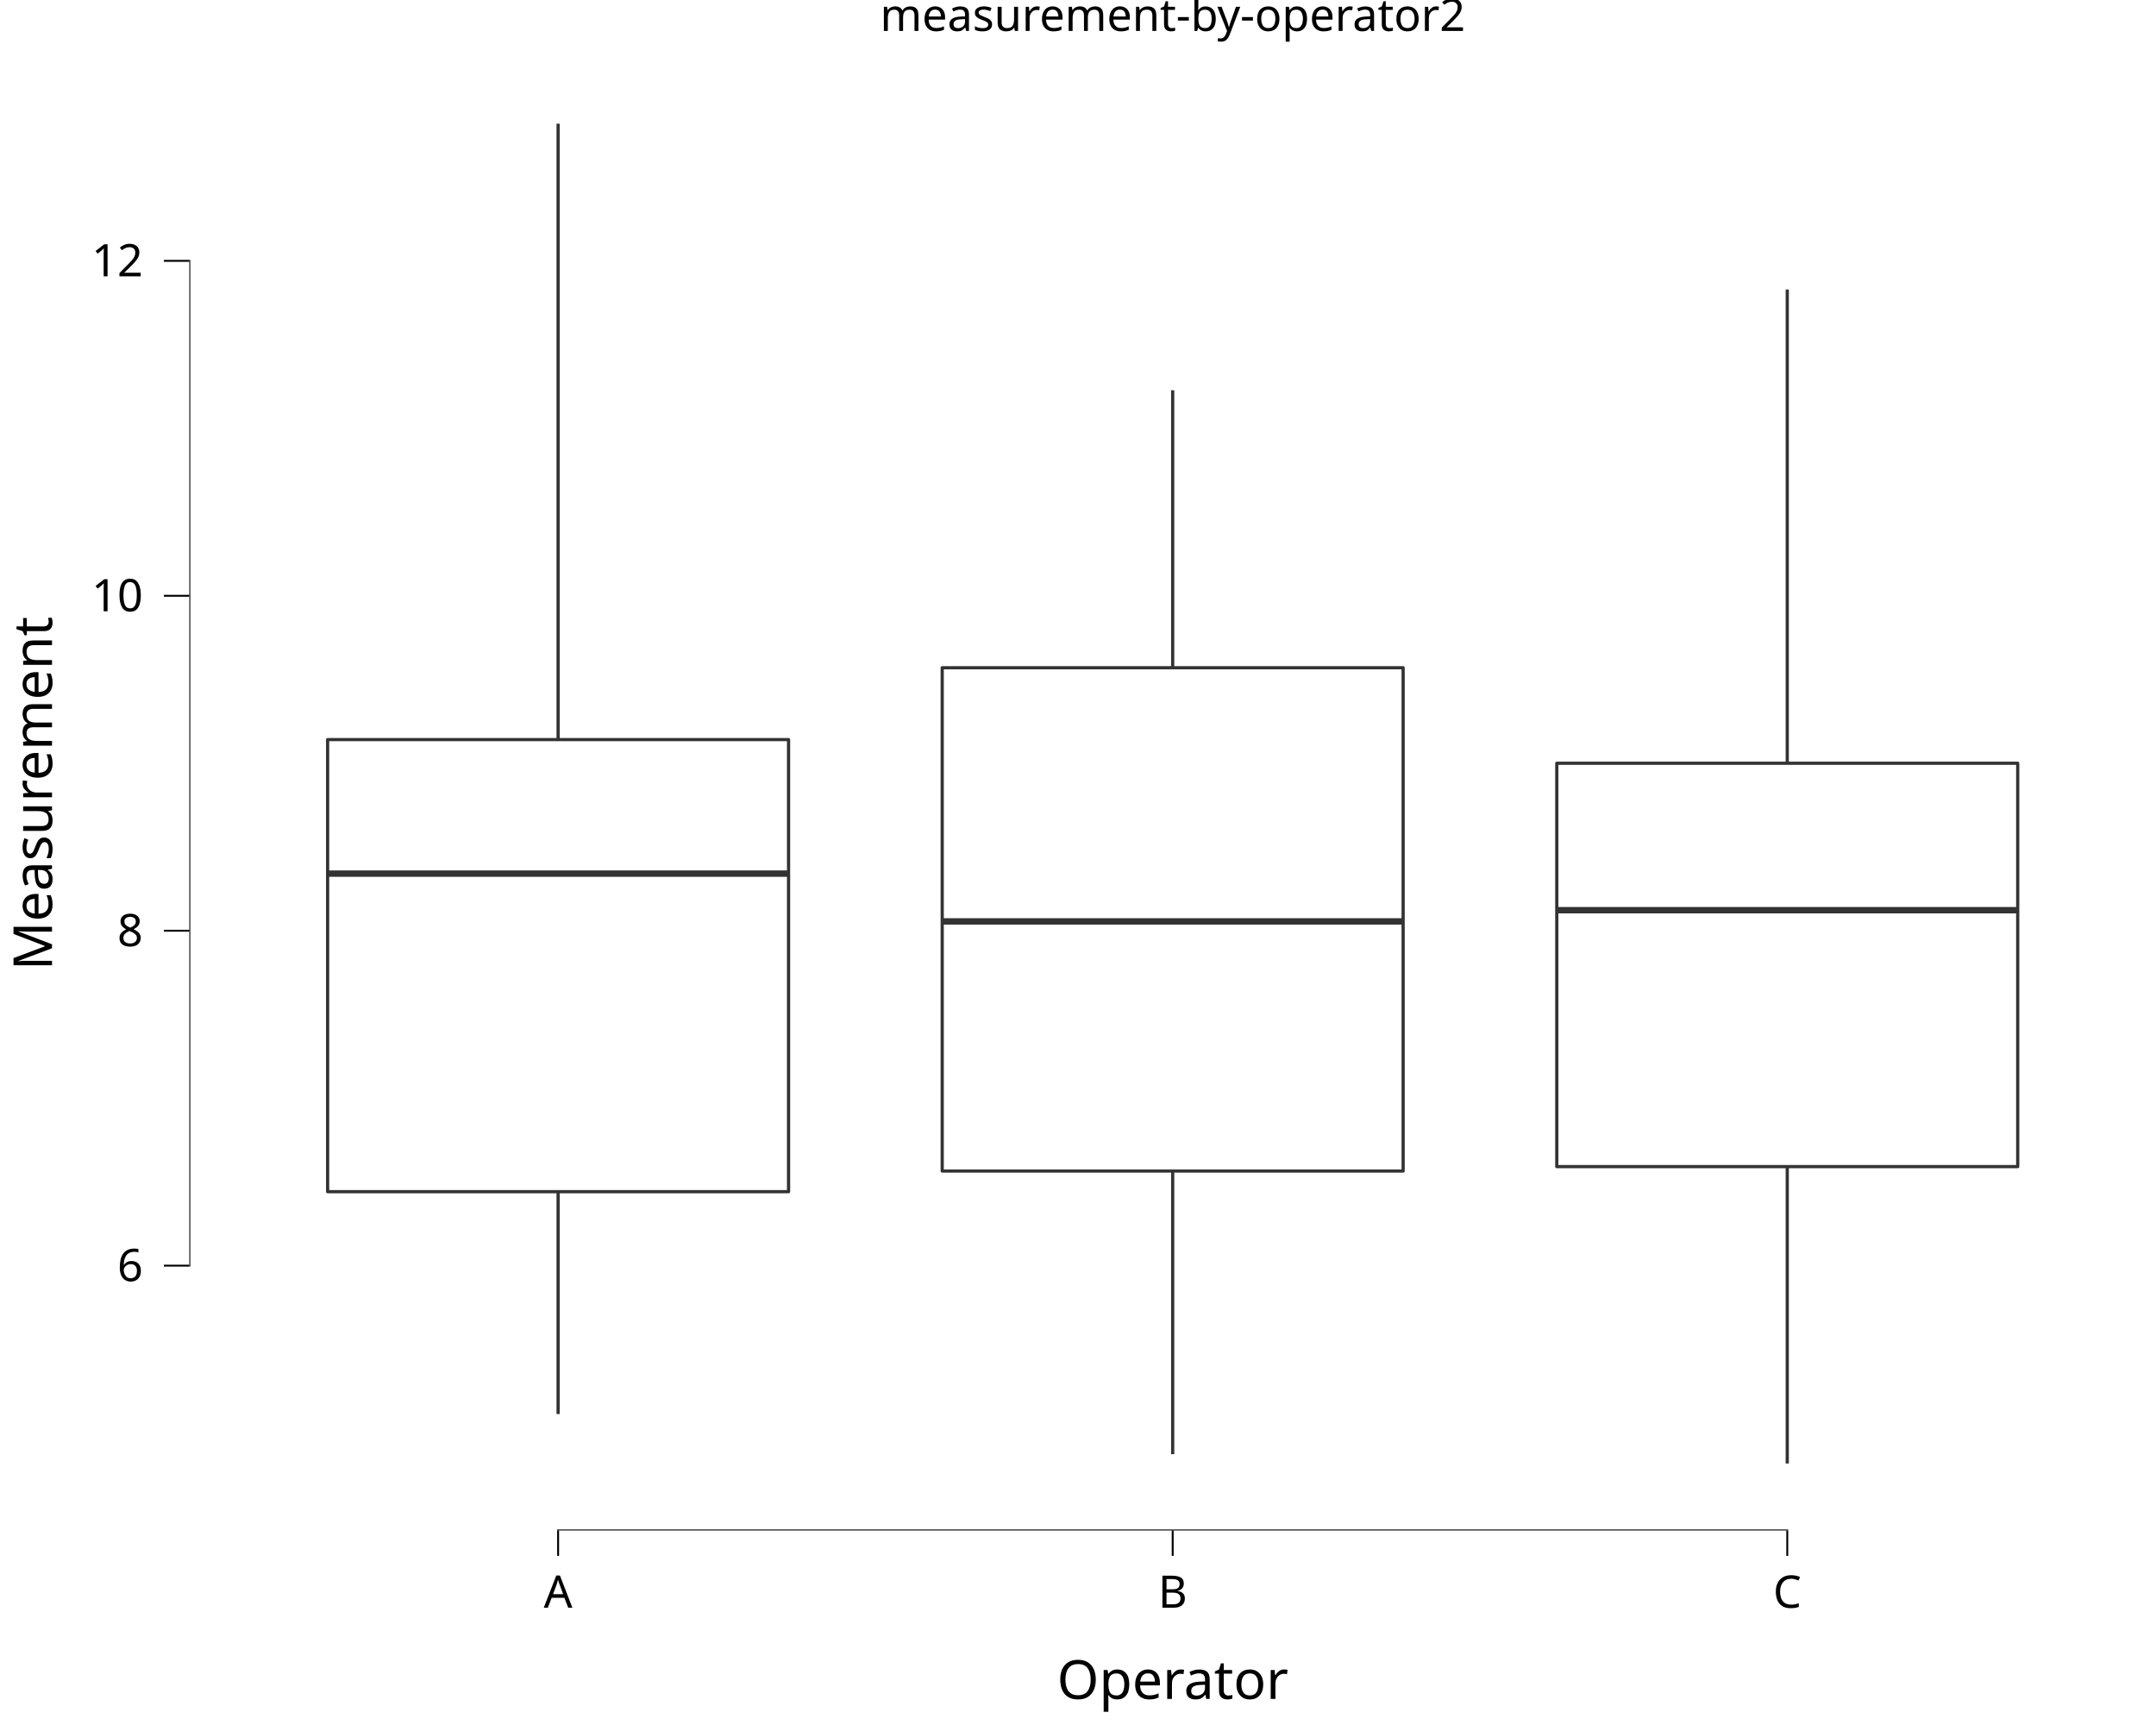
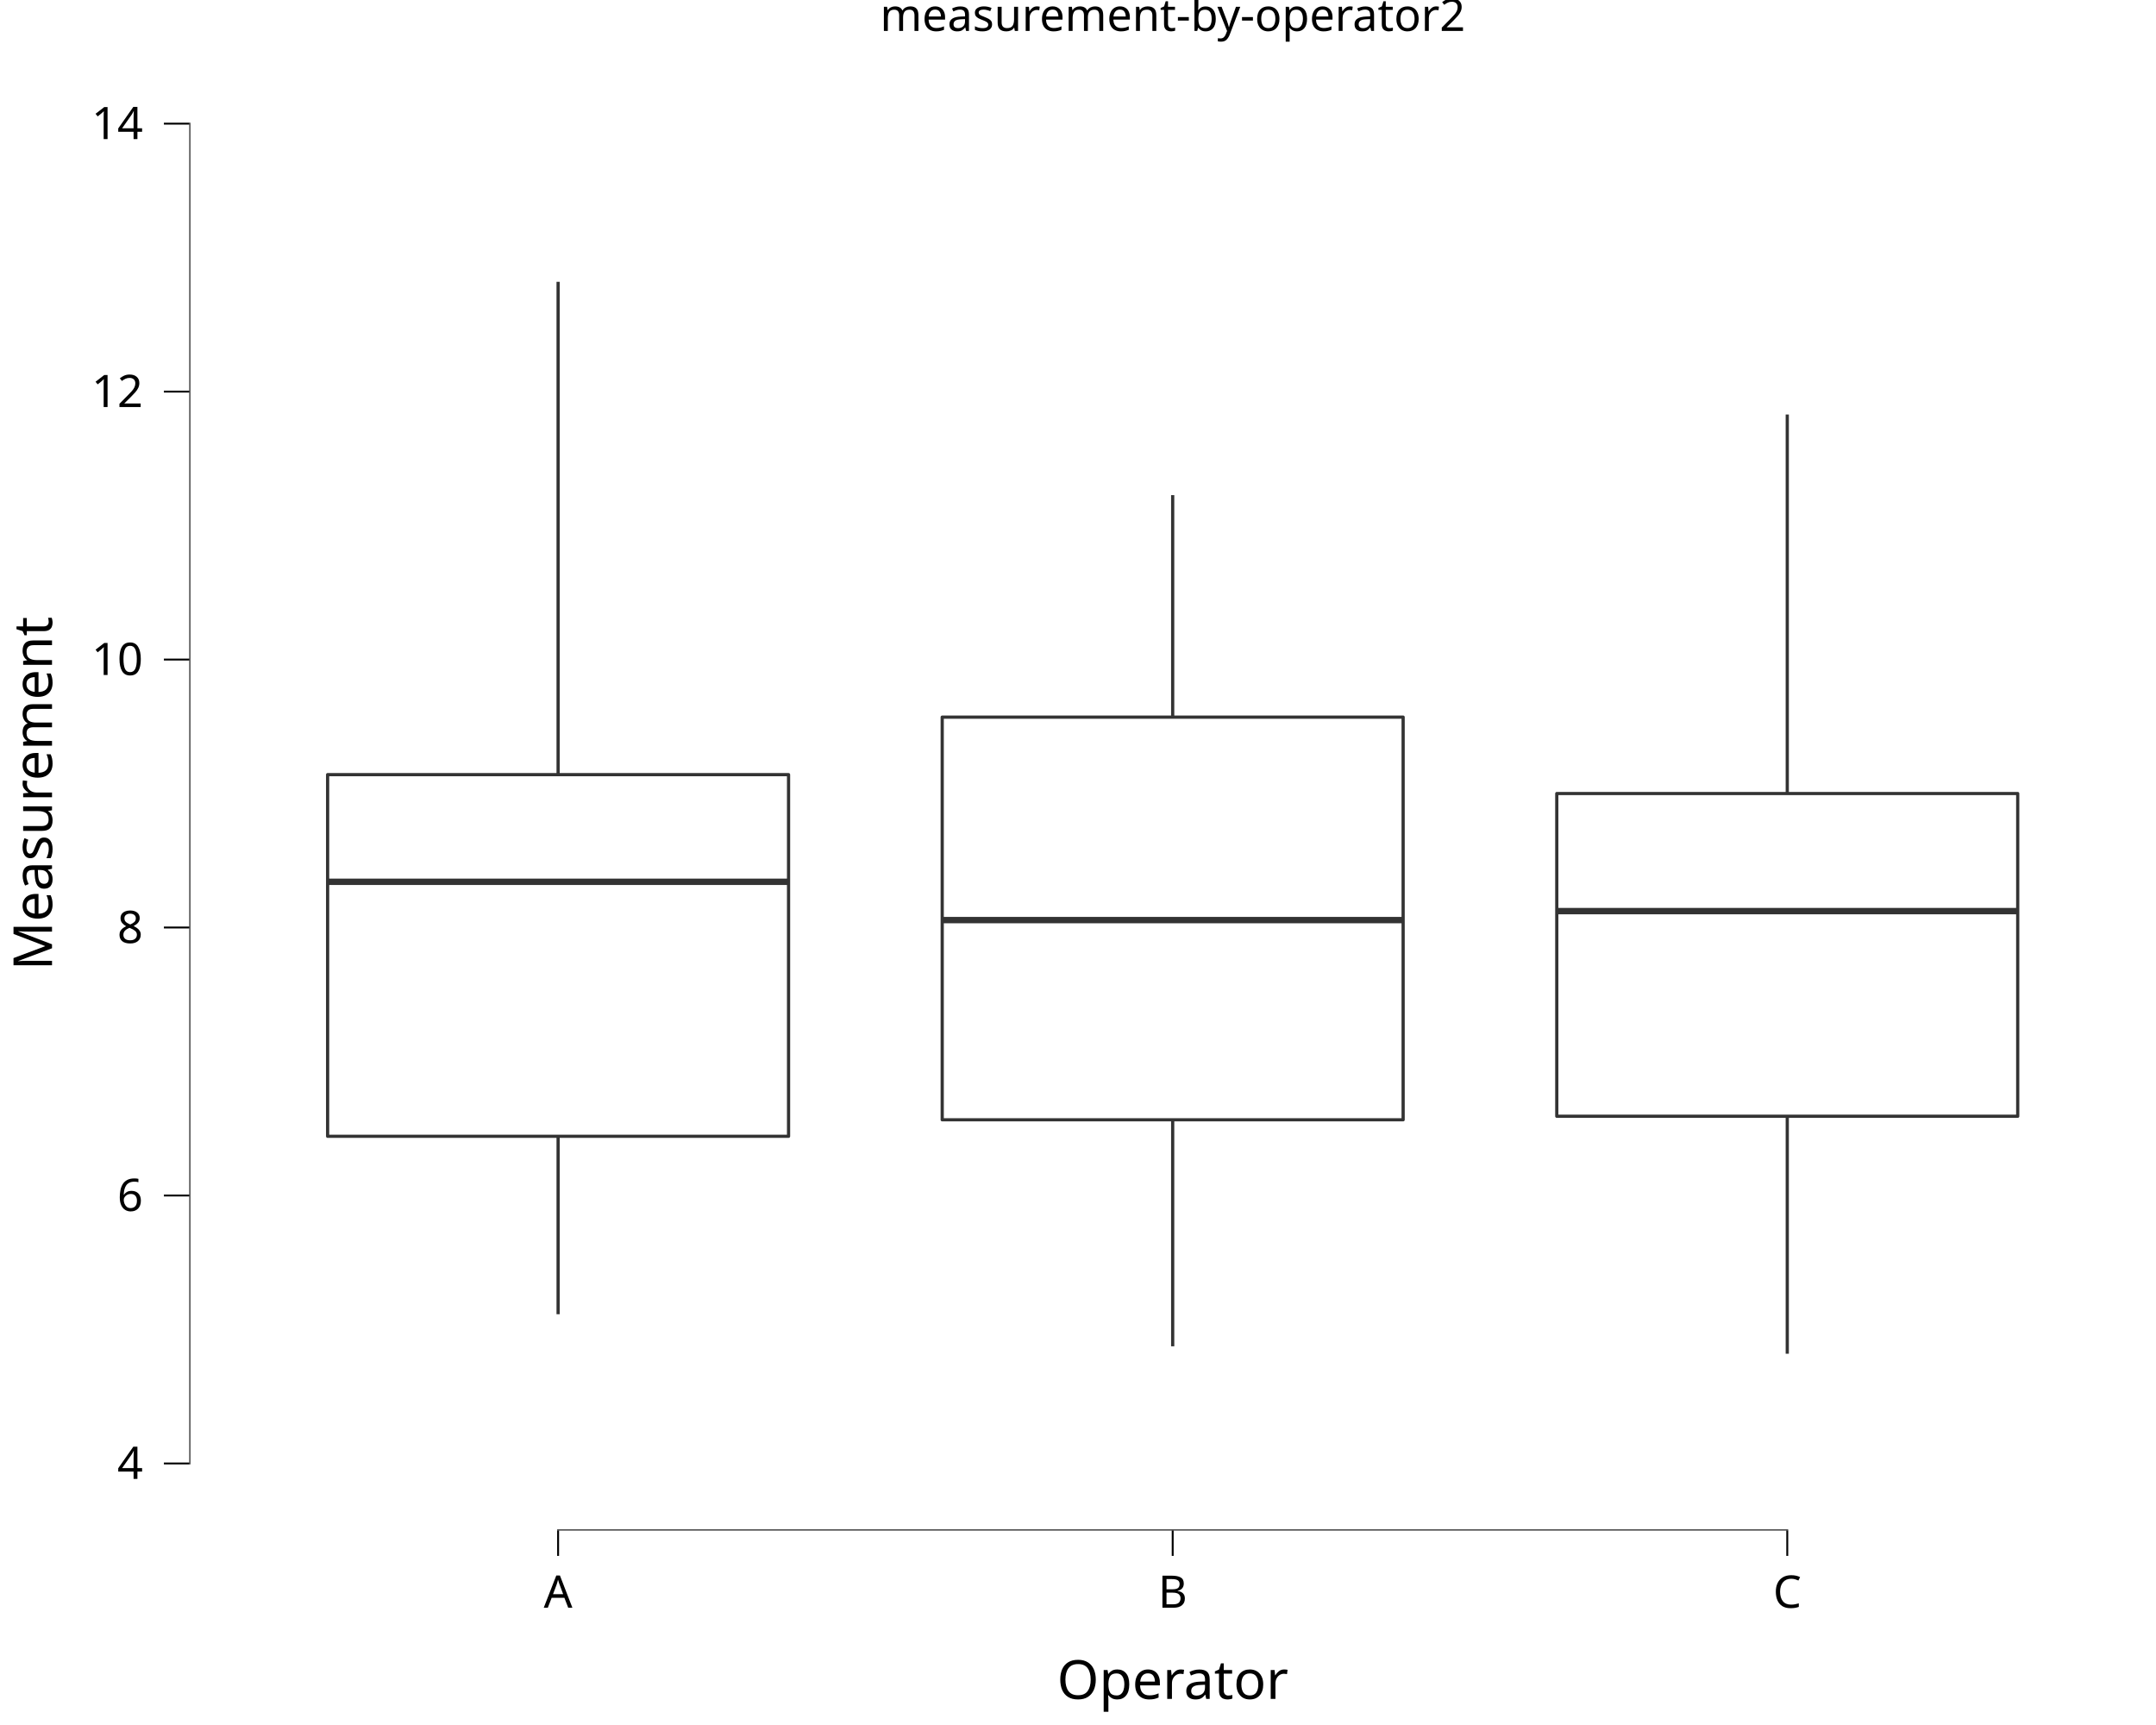
<svg xmlns="http://www.w3.org/2000/svg" class="svglite" data-engine-version="2.0" width="720.00pt" height="576.00pt" viewBox="0 0 720.00 576.00">
  <defs>
    <style type="text/css">
    .svglite line, .svglite polyline, .svglite polygon, .svglite path, .svglite rect, .svglite circle {
      fill: none;
      stroke: #000000;
      stroke-linecap: round;
      stroke-linejoin: round;
      stroke-miterlimit: 10.00;
    }
  </style>
  </defs>
  <rect width="100%" height="100%" style="stroke: none; fill: #FFFFFF;" />
  <defs>
    <clipPath id="cpMC4wMHw3MjAuMDB8MC4wMHw1NzYuMDA=">
      <rect x="0.00" y="0.00" width="720.00" height="576.00" />
    </clipPath>
  </defs>
  <g clip-path="url(#cpMC4wMHw3MjAuMDB8MC4wMHw1NzYuMDA=)">
    <rect x="-0" y="0.00" width="720.00" height="576.00" style="stroke-width: 10.67; stroke: none;" />
  </g>
  <defs>
    <clipPath id="cpNjMuMjN8NzIwLjAwfDE4LjkyfDUxMS4wNA==">
      <rect x="63.23" y="18.92" width="656.77" height="492.12" />
    </clipPath>
  </defs>
  <g clip-path="url(#cpNjMuMjN8NzIwLjAwfDE4LjkyfDUxMS4wNA==)">
    <rect x="63.23" y="18.92" width="656.77" height="492.12" style="stroke-width: 10.67; stroke: none;" />
-     <line x1="186.38" y1="246.96" x2="186.38" y2="41.29" style="stroke-width: 1.07; stroke: #333333; stroke-linecap: butt;" />
-     <line x1="186.38" y1="397.92" x2="186.38" y2="472.17" style="stroke-width: 1.07; stroke: #333333; stroke-linecap: butt;" />
-     <polygon points="109.41,246.96 109.41,397.92 263.34,397.92 263.34,246.96 109.41,246.96 " style="stroke-width: 1.07; stroke: #333333; fill: #FFFFFF;" />
-     <line x1="109.41" y1="291.71" x2="263.34" y2="291.71" style="stroke-width: 2.13; stroke: #333333; stroke-linecap: butt;" />
-     <line x1="391.62" y1="222.97" x2="391.62" y2="130.31" style="stroke-width: 1.07; stroke: #333333; stroke-linecap: butt;" />
-     <line x1="391.62" y1="391.03" x2="391.62" y2="485.57" style="stroke-width: 1.07; stroke: #333333; stroke-linecap: butt;" />
-     <polygon points="314.65,222.97 314.65,391.03 468.58,391.03 468.58,222.97 314.65,222.97 " style="stroke-width: 1.07; stroke: #333333; fill: #FFFFFF;" />
-     <line x1="314.65" y1="307.67" x2="468.58" y2="307.67" style="stroke-width: 2.13; stroke: #333333; stroke-linecap: butt;" />
-     <line x1="596.86" y1="254.86" x2="596.86" y2="96.68" style="stroke-width: 1.07; stroke: #333333; stroke-linecap: butt;" />
-     <line x1="596.86" y1="389.55" x2="596.86" y2="488.67" style="stroke-width: 1.07; stroke: #333333; stroke-linecap: butt;" />
-     <polygon points="519.89,254.86 519.89,389.55 673.82,389.55 673.82,254.86 519.89,254.86 " style="stroke-width: 1.07; stroke: #333333; fill: #FFFFFF;" />
-     <line x1="519.89" y1="303.92" x2="673.82" y2="303.92" style="stroke-width: 2.13; stroke: #333333; stroke-linecap: butt;" />
+     <line x1="186.38" y1="258.66" x2="186.38" y2="94.10" style="stroke-width: 1.07; stroke: #333333; stroke-linecap: butt;" />
+     <line x1="186.38" y1="379.42" x2="186.38" y2="438.83" style="stroke-width: 1.07; stroke: #333333; stroke-linecap: butt;" />
+     <polygon points="109.41,258.66 109.41,379.42 263.34,379.42 263.34,258.66 109.41,258.66 " style="stroke-width: 1.07; stroke: #333333; fill: #FFFFFF;" />
+     <line x1="109.41" y1="294.45" x2="263.34" y2="294.45" style="stroke-width: 2.13; stroke: #333333; stroke-linecap: butt;" />
+     <line x1="391.62" y1="239.46" x2="391.62" y2="165.33" style="stroke-width: 1.07; stroke: #333333; stroke-linecap: butt;" />
+     <line x1="391.62" y1="373.91" x2="391.62" y2="449.55" style="stroke-width: 1.07; stroke: #333333; stroke-linecap: butt;" />
+     <polygon points="314.65,239.46 314.65,373.91 468.58,373.91 468.58,239.46 314.65,239.46 " style="stroke-width: 1.07; stroke: #333333; fill: #FFFFFF;" />
+     <line x1="314.65" y1="307.22" x2="468.58" y2="307.22" style="stroke-width: 2.13; stroke: #333333; stroke-linecap: butt;" />
+     <line x1="596.86" y1="264.97" x2="596.86" y2="138.42" style="stroke-width: 1.07; stroke: #333333; stroke-linecap: butt;" />
+     <line x1="596.86" y1="372.73" x2="596.86" y2="452.03" style="stroke-width: 1.07; stroke: #333333; stroke-linecap: butt;" />
+     <polygon points="519.89,264.97 519.89,372.73 673.82,372.73 673.82,264.97 519.89,264.97 " style="stroke-width: 1.07; stroke: #333333; fill: #FFFFFF;" />
+     <line x1="519.89" y1="304.23" x2="673.82" y2="304.23" style="stroke-width: 2.13; stroke: #333333; stroke-linecap: butt;" />
    <line x1="186.06" y1="511.04" x2="597.17" y2="511.04" style="stroke-width: 0.64; stroke-linecap: butt;" />
-     <line x1="63.23" y1="422.94" x2="63.23" y2="86.79" style="stroke-width: 0.64; stroke-linecap: butt;" />
+     <line x1="63.23" y1="488.99" x2="63.23" y2="40.97" style="stroke-width: 0.64; stroke-linecap: butt;" />
    <rect x="63.23" y="18.92" width="656.77" height="492.12" style="stroke-width: 0.00; stroke: none;" />
  </g>
  <g clip-path="url(#cpMC4wMHw3MjAuMDB8MC4wMHw1NzYuMDA=)">
    <polyline points="63.23,511.04 63.23,18.92 " style="stroke-width: 0.00; stroke: none; stroke-linecap: butt;" />
-     <text x="47.75" y="427.78" text-anchor="end" style="font-size: 15.00px; font-family: sans;" textLength="8.34px" lengthAdjust="spacingAndGlyphs">6</text>
-     <text x="47.75" y="315.94" text-anchor="end" style="font-size: 15.00px; font-family: sans;" textLength="8.34px" lengthAdjust="spacingAndGlyphs">8</text>
-     <text x="47.75" y="204.11" text-anchor="end" style="font-size: 15.00px; font-family: sans;" textLength="16.69px" lengthAdjust="spacingAndGlyphs">10</text>
-     <text x="47.75" y="92.27" text-anchor="end" style="font-size: 15.00px; font-family: sans;" textLength="16.69px" lengthAdjust="spacingAndGlyphs">12</text>
-     <polyline points="54.73,422.62 63.23,422.62 " style="stroke-width: 0.64; stroke-linecap: butt;" />
-     <polyline points="54.73,310.78 63.23,310.78 " style="stroke-width: 0.64; stroke-linecap: butt;" />
-     <polyline points="54.73,198.94 63.23,198.94 " style="stroke-width: 0.64; stroke-linecap: butt;" />
-     <polyline points="54.73,87.10 63.23,87.10 " style="stroke-width: 0.64; stroke-linecap: butt;" />
+     <text x="47.75" y="493.83" text-anchor="end" style="font-size: 15.00px; font-family: sans;" textLength="8.34px" lengthAdjust="spacingAndGlyphs">4</text>
+     <text x="47.75" y="404.35" text-anchor="end" style="font-size: 15.00px; font-family: sans;" textLength="8.34px" lengthAdjust="spacingAndGlyphs">6</text>
+     <text x="47.75" y="314.88" text-anchor="end" style="font-size: 15.00px; font-family: sans;" textLength="8.34px" lengthAdjust="spacingAndGlyphs">8</text>
+     <text x="47.75" y="225.40" text-anchor="end" style="font-size: 15.00px; font-family: sans;" textLength="16.69px" lengthAdjust="spacingAndGlyphs">10</text>
+     <text x="47.75" y="135.92" text-anchor="end" style="font-size: 15.00px; font-family: sans;" textLength="16.69px" lengthAdjust="spacingAndGlyphs">12</text>
+     <text x="47.75" y="46.45" text-anchor="end" style="font-size: 15.00px; font-family: sans;" textLength="16.69px" lengthAdjust="spacingAndGlyphs">14</text>
+     <polyline points="54.73,488.67 63.23,488.67 " style="stroke-width: 0.64; stroke-linecap: butt;" />
+     <polyline points="54.73,399.19 63.23,399.19 " style="stroke-width: 0.64; stroke-linecap: butt;" />
+     <polyline points="54.73,309.71 63.23,309.71 " style="stroke-width: 0.64; stroke-linecap: butt;" />
+     <polyline points="54.73,220.24 63.23,220.24 " style="stroke-width: 0.64; stroke-linecap: butt;" />
+     <polyline points="54.73,130.76 63.23,130.76 " style="stroke-width: 0.64; stroke-linecap: butt;" />
+     <polyline points="54.73,41.29 63.23,41.29 " style="stroke-width: 0.64; stroke-linecap: butt;" />
    <polyline points="63.23,511.04 720.00,511.04 " style="stroke-width: 0.00; stroke: none; stroke-linecap: butt;" />
    <polyline points="186.38,519.54 186.38,511.04 " style="stroke-width: 0.64; stroke-linecap: butt;" />
    <polyline points="391.62,519.54 391.62,511.04 " style="stroke-width: 0.64; stroke-linecap: butt;" />
    <polyline points="596.86,519.54 596.86,511.04 " style="stroke-width: 0.64; stroke-linecap: butt;" />
    <text x="186.38" y="536.84" text-anchor="middle" style="font-size: 15.00px; font-family: sans;" textLength="10.01px" lengthAdjust="spacingAndGlyphs">A</text>
    <text x="391.62" y="536.84" text-anchor="middle" style="font-size: 15.00px; font-family: sans;" textLength="10.01px" lengthAdjust="spacingAndGlyphs">B</text>
    <text x="596.86" y="536.84" text-anchor="middle" style="font-size: 15.00px; font-family: sans;" textLength="10.84px" lengthAdjust="spacingAndGlyphs">C</text>
    <text x="391.62" y="567.28" text-anchor="middle" style="font-size: 18.00px; font-family: sans;" textLength="71.04px" lengthAdjust="spacingAndGlyphs">Operator</text>
    <text transform="translate(17.37,264.98) rotate(-90)" text-anchor="middle" style="font-size: 18.00px; font-family: sans;" textLength="110.07px" lengthAdjust="spacingAndGlyphs">Measurement</text>
    <text x="391.62" y="10.32" text-anchor="middle" style="font-size: 15.00px; font-family: sans;" textLength="181.78px" lengthAdjust="spacingAndGlyphs">measurement-by-operator2</text>
  </g>
</svg>
